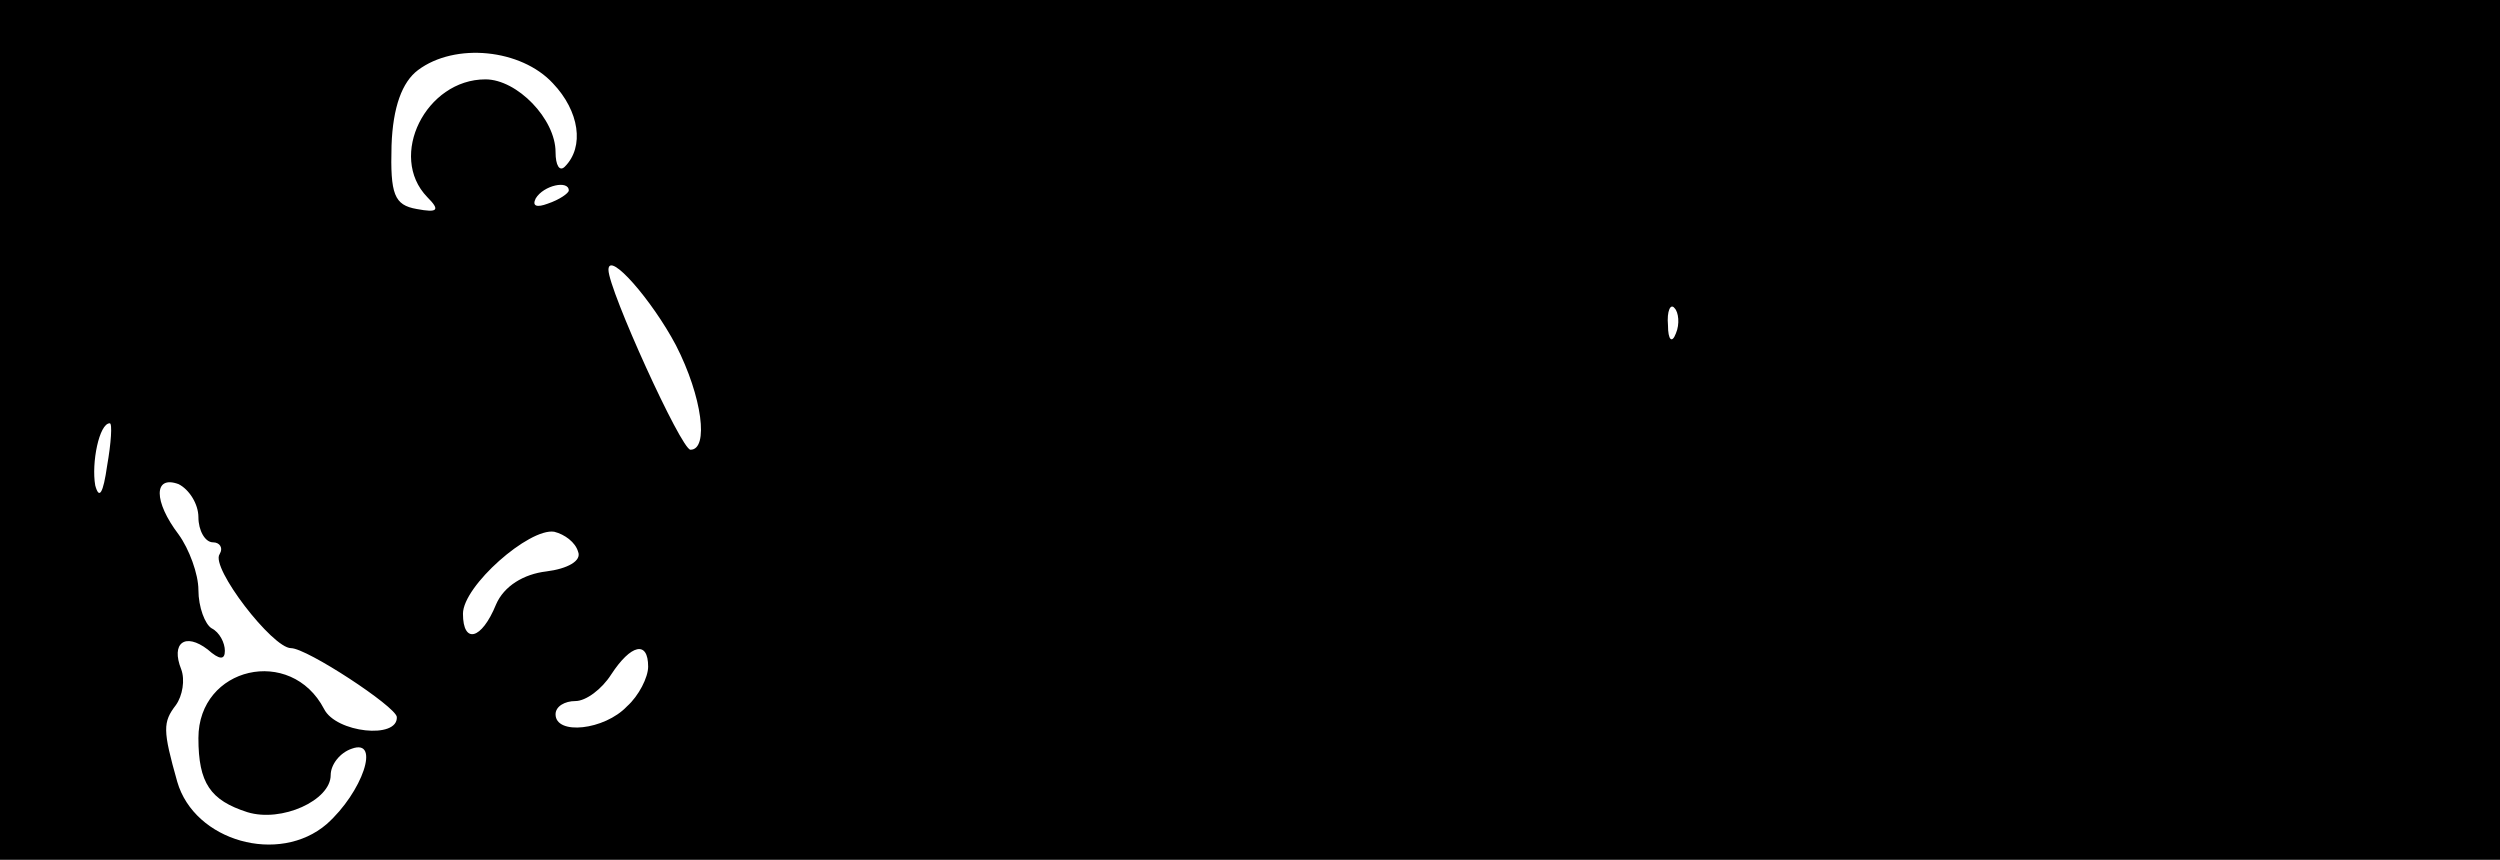
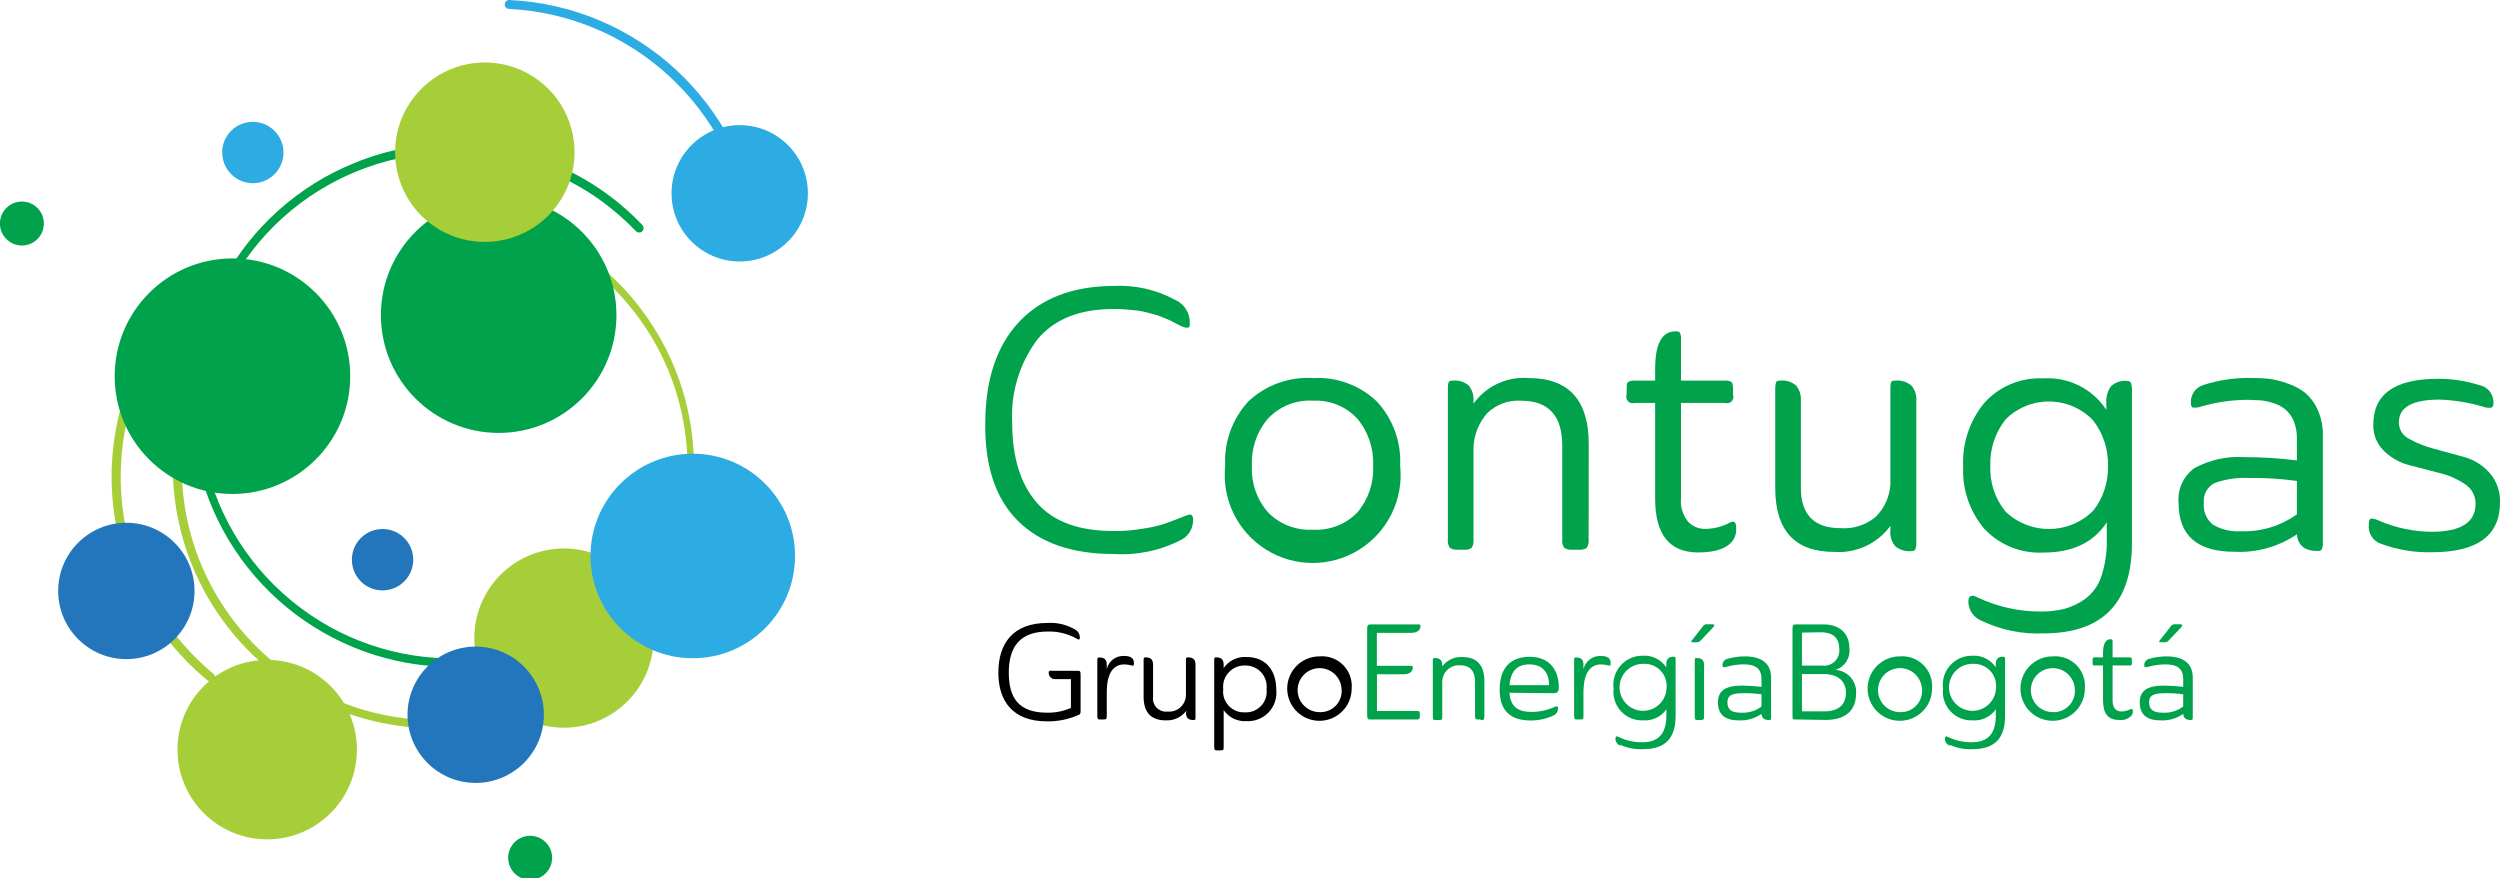
- <svg xmlns="http://www.w3.org/2000/svg" version="1.0" width="189pt" height="65pt" viewBox="0 0 189 65" preserveAspectRatio="xMidYMid meet">
-   <g transform="translate(0,65) scale(0.1,-0.1)" fill="#000000" stroke="none">
-     <path d="M0 325 l0 -325 945 0 945 0 0 325 0 325 -945 0 -945 0 0 -325z m418 262 c20 -21 24 -48 9 -63 -4 -4 -7 1 -7 11 0 25 -29 55 -53 55 -45 0 -74 -58 -44 -89 10 -10 8 -12 -8 -9 -17 3 -20 11 -19 48 1 29 8 48 20 57 28 21 78 16 102 -10z m12 -81 c0 -2 -7 -7 -16 -10 -8 -3 -12 -2 -9 4 6 10 25 14 25 6z m81 -117 c20 -39 25 -79 11 -79 -7 0 -62 121 -62 136 0 15 33 -23 51 -57z m756 9 c-3 -8 -6 -5 -6 6 -1 11 2 17 5 13 3 -3 4 -12 1 -19z m-1186 -100 c-3 -21 -6 -26 -9 -15 -3 17 3 47 11 47 2 0 1 -15 -2 -32z m69 -39 c0 -10 5 -19 11 -19 5 0 8 -4 5 -9 -7 -10 40 -71 54 -71 12 0 79 -44 80 -52 1 -17 -46 -12 -55 6 -25 48 -95 32 -95 -22 0 -34 9 -47 37 -56 26 -8 63 9 63 28 0 8 7 17 16 20 22 8 8 -33 -19 -57 -36 -31 -100 -13 -113 32 -11 39 -11 45 -1 58 5 7 7 19 4 27 -8 20 3 28 20 15 9 -8 13 -8 13 -1 0 6 -4 14 -10 17 -5 3 -10 16 -10 29 0 12 -7 31 -15 42 -19 25 -19 45 0 38 8 -4 15 -15 15 -25z m287 -26 c3 -7 -8 -13 -24 -15 -17 -2 -32 -11 -38 -25 -11 -27 -25 -30 -25 -7 0 21 50 65 69 62 8 -2 16 -8 18 -15z m53 -87 c0 -8 -7 -22 -16 -30 -17 -18 -54 -22 -54 -6 0 6 7 10 15 10 8 0 20 9 27 20 15 23 28 26 28 6z" />
+ <svg xmlns="http://www.w3.org/2000/svg" viewBox="0 0 227.35 79.84">
+   <defs>
+     <style>.cls-1{fill:none;}.cls-2{fill:#a6ce39;}.cls-3{clip-path:url(#clip-path);}.cls-4{clip-path:url(#clip-path-2);}.cls-5{fill:#00a34b;}.cls-6{fill:#2376bc;}.cls-7{fill:#2cace3;}</style>
+     <clipPath id="clip-path">
+       <rect class="cls-1" x="15.74" y="18.68" width="47.56" height="47.55" />
+     </clipPath>
+     <clipPath id="clip-path-2">
+       <rect class="cls-1" x="17.38" y="13.07" width="41.14" height="47.59" />
+     </clipPath>
+   </defs>
+   <g id="Capa_2" data-name="Capa 2">
+     <g id="Capa_1-2" data-name="Capa 1">
+       <path class="cls-2" d="M19.16,62a.43.43,0,0,1-.25-.09,24,24,0,0,1,.23-37.27.4.4,0,0,1,.57.07.41.41,0,0,1-.07.57,23.22,23.22,0,0,0-.22,36,.41.41,0,0,1-.26.72" />
+       <g class="cls-3">
+         <path class="cls-2" d="M39.54,66.23A23.82,23.82,0,0,1,18.09,52.8a23.67,23.67,0,0,1-2.35-9.3.41.41,0,0,1,.81,0,23,23,0,0,0,2.27,9,23,23,0,1,0,21.64-33,.4.4,0,0,1-.38-.42.41.41,0,0,1,.42-.39,23.79,23.79,0,0,1-1,47.55" />
+       </g>
+       <g class="cls-4">
+         <path class="cls-5" d="M41.18,60.65a23.79,23.79,0,0,1-8.87-45.86,23.61,23.61,0,0,1,18.21.2,23.45,23.45,0,0,1,7.89,5.47.41.41,0,0,1,0,.57.4.4,0,0,1-.57,0,23.83,23.83,0,0,0-3.31-2.87,23.31,23.31,0,0,0-4.31-2.41A23,23,0,1,0,55.54,54.8a.41.41,0,0,1,.51.63,23.79,23.79,0,0,1-14.87,5.22" />
+       </g>
+       <path class="cls-5" d="M10.43,34.22a10.71,10.71,0,1,1,10.7,10.7,10.7,10.7,0,0,1-10.7-10.7" />
+       <path class="cls-5" d="M34.64,28.66a10.71,10.71,0,1,1,10.7,10.71,10.71,10.71,0,0,1-10.7-10.71" />
+       <path class="cls-2" d="M43.18,58.88a8.15,8.15,0,1,1,9,7.25,8.15,8.15,0,0,1-9-7.25" />
+       <path class="cls-2" d="M35.93,13.87A8.16,8.16,0,1,1,44.08,22a8.15,8.15,0,0,1-8.15-8.16" />
+       <path class="cls-2" d="M16.14,68.18a8.16,8.16,0,1,1,8.16,8.15,8.15,8.15,0,0,1-8.16-8.15" />
+       <path class="cls-6" d="M32,50.91a2.79,2.79,0,1,1,2.78,2.78A2.78,2.78,0,0,1,32,50.91" />
+       <path class="cls-7" d="M68.55,21.39a.4.4,0,0,1-.4-.35A23.22,23.22,0,0,0,46.29.81.4.4,0,0,1,45.9.39.41.41,0,0,1,46.32,0,24,24,0,0,1,69,20.94a.4.4,0,0,1-.35.45h0" />
+       <path class="cls-7" d="M53.7,50.56a9.3,9.3,0,1,1,9.3,9.3,9.3,9.3,0,0,1-9.3-9.3" />
+       <path class="cls-7" d="M61.07,17.58a6.2,6.2,0,1,1,6.2,6.2,6.2,6.2,0,0,1-6.2-6.2" />
+       <path class="cls-7" d="M20.2,13.87A2.79,2.79,0,1,1,23,16.66a2.79,2.79,0,0,1-2.79-2.79" />
+       <path class="cls-5" d="M47.13,79.69a2,2,0,0,1,1.49-3.64,2,2,0,1,1-1.49,3.64" />
+       <path class="cls-6" d="M37.06,65a6.2,6.2,0,1,1,6.2,6.2,6.2,6.2,0,0,1-6.2-6.2" />
+       <path class="cls-6" d="M5.29,53.74a6.2,6.2,0,1,1,6.2,6.2,6.2,6.2,0,0,1-6.2-6.2" />
+       <path class="cls-5" d="M1.24,22.18a2,2,0,1,1,2.6-1.09,2,2,0,0,1-2.6,1.09" />
+       <path d="M95.65,61H97.9c.33,0,.37,0,.37.4v3.2c0,.28,0,.36-.27.45a6.72,6.72,0,0,1-2.79.55c-3.1,0-4.42-1.83-4.42-4.43s1.28-4.52,4.47-4.52a4.41,4.41,0,0,1,2.61.66.79.79,0,0,1,.33.63c0,.17,0,.26-.18.2a5.11,5.11,0,0,0-2.72-.71c-2.64,0-3.56,1.49-3.56,3.74s.86,3.64,3.47,3.64a5.13,5.13,0,0,0,2.18-.43V61.76H96a.57.57,0,0,1-.63-.59c0-.17.08-.18.32-.18" />
+       <path d="M100.65,62.83v2.26c0,.3-.05.34-.34.34h-.18c-.28,0-.34,0-.34-.34v-5c0-.23,0-.3.17-.3.49,0,.69.2.69.68v.39a1.54,1.54,0,0,1,1.57-1.21c.7,0,.9.27.9.66,0,.2,0,.25-.2.21a2.72,2.72,0,0,0-.67-.1c-1.07,0-1.58.91-1.6,2.42" />
+       <path d="M107.88,64.8v-.16a2.18,2.18,0,0,1-1.88.87c-1.41,0-2-.82-2-2.14V60.08c0-.23,0-.3.17-.3.49,0,.69.2.69.68v2.9a1.19,1.19,0,0,0,1.32,1.35,1.53,1.53,0,0,0,1.67-1.46V60.08c0-.23,0-.3.17-.3.49,0,.7.2.7.68v4.72c0,.23,0,.3-.17.3-.49,0-.7-.2-.7-.68" />
+       <path d="M111.28,64.54V67.9c0,.3,0,.34-.34.34h-.18c-.28,0-.34,0-.34-.34V60.08c0-.23,0-.3.17-.3.49,0,.69.2.69.68v.29a2.33,2.33,0,0,1,2.1-1c1.72,0,2.68,1.2,2.68,2.94a2.58,2.58,0,0,1-2.69,2.89,2.34,2.34,0,0,1-2.09-1m1.9.2a1.88,1.88,0,0,0,2-2.1,1.92,1.92,0,0,0-1.94-2.16,1.94,1.94,0,0,0-2,2.16,1.89,1.89,0,0,0,2,2.1" />
+       <path d="M120,59.69a2.7,2.7,0,0,1,2.92,2.93A2.93,2.93,0,1,1,120,59.69m0,5.07a1.92,1.92,0,0,0,2-2.14,2,2,0,1,0-2,2.14" />
+       <path class="cls-5" d="M124.33,65.1V57.2c0-.36.06-.42.4-.42h4.18c.21,0,.27,0,.27.16,0,.32-.25.61-.83.61h-3.14v3h3c.21,0,.27,0,.27.15,0,.32-.24.62-.83.62h-2.43v3.34h3.58c.27,0,.32,0,.32.3v.18c0,.25-.05.29-.32.29h-4.11c-.29,0-.35,0-.35-.33" />
+       <path class="cls-5" d="M134.66,65.43h-.18c-.28,0-.34,0-.34-.34V62c0-.88-.36-1.5-1.38-1.5a1.51,1.51,0,0,0-1.6,1.55v3.09c0,.3,0,.34-.34.34h-.18c-.28,0-.34,0-.34-.34v-5c0-.23,0-.3.17-.3.49,0,.69.2.69.68v.09a2.09,2.09,0,0,1,1.83-.86c1.43,0,2,.86,2,2.2v3.2c0,.3-.06.34-.35.34" />
+       <path class="cls-5" d="M137.27,63c.09,1.32.84,1.74,2,1.74a5.09,5.09,0,0,0,2.17-.48c.17-.07.25,0,.25.14a.73.73,0,0,1-.49.7,4.79,4.79,0,0,1-2,.42c-1.72,0-2.82-.77-2.82-2.79s1-3,2.74-3,2.64,1.14,2.64,2.81c0,.27-.08.5-.47.5Zm0-.69h3.6c0-1.15-.58-1.89-1.79-1.89s-1.7.72-1.81,1.89" />
+       <path class="cls-5" d="M144,62.83v2.26c0,.3,0,.34-.34.34h-.17c-.28,0-.34,0-.34-.34v-5c0-.23,0-.3.17-.3.49,0,.68.2.68.68v.39a1.56,1.56,0,0,1,1.58-1.21c.69,0,.89.27.89.66,0,.2,0,.25-.2.21a2.59,2.59,0,0,0-.67-.1c-1.06,0-1.57.91-1.6,2.42" />
+       <path class="cls-5" d="M147.37,67.82a.68.68,0,0,1-.46-.64c0-.22.1-.26.29-.16a4.76,4.76,0,0,0,2.15.48c1,0,2.19-.33,2.19-2.42v-.57a2.37,2.37,0,0,1-2.11,1,2.59,2.59,0,0,1-2.69-2.88,2.64,2.64,0,0,1,2.68-3,2.37,2.37,0,0,1,2.11,1.05v-.22c0-.51.19-.74.68-.74.16,0,.17.07.17.34v5.07c0,2.48-1.45,3-3,3a4.37,4.37,0,0,1-2.06-.41m2.24-7.35a2.14,2.14,0,1,0,2,2.17,2,2,0,0,0-2-2.17" />
+       <path class="cls-5" d="M154.83,57a.42.42,0,0,1,.45-.23h.45c.18,0,.23.11.07.27l-1.18,1.25a.41.41,0,0,1-.33.12h-.39c-.1,0-.14,0-.06-.15Zm.14,3.51v4.63c0,.3-.05.34-.33.34h-.18c-.28,0-.34,0-.34-.34v-5c0-.23,0-.3.17-.3.49,0,.68.2.68.68" />
+       <path class="cls-5" d="M158.42,62.35a16.14,16.14,0,0,1,1.77.11v-.73c0-1.2-.94-1.31-1.65-1.31a5.86,5.86,0,0,0-1.54.22c-.31.09-.35,0-.35-.11a.56.56,0,0,1,.42-.61,5.78,5.78,0,0,1,1.62-.23c.83,0,2.37.2,2.37,1.92v3.57c0,.23,0,.3-.17.3-.46,0-.66-.17-.7-.56a3.27,3.27,0,0,1-2.08.59c-1.27,0-1.88-.55-1.88-1.64s.73-1.52,2.19-1.52m1.77.79a10,10,0,0,0-1.6-.1c-.93,0-1.5.11-1.5.83s.46.94,1.23.94a2.8,2.8,0,0,0,1.87-.56Z" />
+       <path class="cls-5" d="M163.35,65.43c-.28,0-.34,0-.34-.31V57.19c0-.35.06-.41.39-.41h2.39c1.69,0,2.39,1,2.39,2.14a1.83,1.83,0,0,1-1.27,2,2,2,0,0,1,1.88,2.17c0,1.42-.85,2.38-2.76,2.38Zm.52-7.9v3h1.85A1.38,1.38,0,0,0,167.26,59c0-.84-.41-1.5-1.68-1.5Zm0,3.77v3.39h2c1.44,0,2-.69,2-1.7s-.7-1.69-2-1.69Z" />
+       <path class="cls-5" d="M172.78,59.69a2.71,2.71,0,0,1,2.92,2.93,2.93,2.93,0,1,1-2.92-2.93m0,5.07a1.92,1.92,0,0,0,2-2.14,2,2,0,1,0-2,2.14" />
+       <path class="cls-5" d="M177.33,67.82a.68.68,0,0,1-.46-.64c0-.22.1-.26.29-.16a4.76,4.76,0,0,0,2.15.48c1,0,2.19-.33,2.19-2.42v-.57a2.37,2.37,0,0,1-2.11,1,2.59,2.59,0,0,1-2.69-2.88,2.64,2.64,0,0,1,2.68-3,2.37,2.37,0,0,1,2.11,1.05v-.22c0-.51.19-.74.68-.74.16,0,.17.07.17.34v5.07c0,2.48-1.45,3-3,3a4.37,4.37,0,0,1-2.06-.41m2.24-7.35a2.14,2.14,0,1,0,2,2.17,2,2,0,0,0-2-2.17" />
+       <path class="cls-5" d="M186.68,59.69a2.7,2.7,0,0,1,2.92,2.93,2.93,2.93,0,1,1-2.92-2.93m0,5.07a1.92,1.92,0,0,0,2-2.14,2,2,0,1,0-2,2.14" />
+       <path class="cls-5" d="M192.12,58.43v1.35h1.48c.23,0,.27,0,.27.28v.18c0,.26,0,.28-.27.28h-1.48V63.7c0,.83.44,1,.8,1a1.82,1.82,0,0,0,.85-.22c.13,0,.19,0,.19.19a.66.66,0,0,1-.08.36,1.33,1.33,0,0,1-1.19.44c-1,0-1.44-.59-1.44-1.8V60.52h-.68c-.24,0-.27,0-.27-.28v-.18c0-.25,0-.28.27-.28h.68v-.41c0-.88.28-1.24.68-1.24.18,0,.19.06.19.3" />
+       <path class="cls-5" d="M196.77,62.35a15.85,15.85,0,0,1,1.77.11v-.73c0-1.2-.94-1.31-1.65-1.31a6,6,0,0,0-1.54.22c-.3.09-.35,0-.35-.11a.57.57,0,0,1,.43-.61,5.76,5.76,0,0,1,1.61-.23c.83,0,2.37.2,2.37,1.92v3.57c0,.23,0,.3-.17.3-.45,0-.66-.17-.7-.56a3.26,3.26,0,0,1-2.07.59c-1.27,0-1.88-.55-1.88-1.64s.73-1.52,2.18-1.52m1.77.79a10,10,0,0,0-1.6-.1c-.93,0-1.5.11-1.5.83s.46.94,1.23.94a2.78,2.78,0,0,0,1.87-.56ZM197.38,57a.44.44,0,0,1,.46-.23h.45c.18,0,.23.11.07.27l-1.18,1.25a.42.42,0,0,1-.33.12h-.39c-.1,0-.14,0-.07-.15Z" />
+       <path class="cls-5" d="M89.6,38.57q0-6,3.05-9.27T101.29,26a10.63,10.63,0,0,1,5.58,1.27,2.23,2.23,0,0,1,1.33,2.09c0,.24,0,.39-.13.43a.93.93,0,0,1-.57-.1,4.15,4.15,0,0,1-.51-.25l-.58-.3-.59-.25a6.26,6.26,0,0,0-.71-.26l-.75-.2a8.29,8.29,0,0,0-.91-.19l-1-.09a11.21,11.21,0,0,0-1.17-.05q-4.65,0-6.94,2.77a11.56,11.56,0,0,0-2.29,7.59q0,4.68,2.24,7.26t7,2.57a15.25,15.25,0,0,0,2.71-.22,12.91,12.91,0,0,0,1.91-.44c.44-.16,1.08-.4,1.92-.73.27-.11.45-.14.54-.07a.68.68,0,0,1,.13.5,2,2,0,0,1-1,1.72,11.71,11.71,0,0,1-6.22,1.33q-5.67,0-8.7-3T89.6,38.57Z" />
+       <path class="cls-5" d="M111.42,42.35a8,8,0,0,1,2.09-5.83,7.85,7.85,0,0,1,5.88-2.14,7.77,7.77,0,0,1,5.85,2.16,8,8,0,0,1,2.09,5.81,8,8,0,1,1-15.91,0Zm3.89-4.28a6.12,6.12,0,0,0-1.46,4.28,6,6,0,0,0,1.46,4.24,5.28,5.28,0,0,0,4.08,1.58,5.22,5.22,0,0,0,4.06-1.58,6.09,6.09,0,0,0,1.42-4.24,6.21,6.21,0,0,0-1.44-4.28,5.1,5.1,0,0,0-4-1.63A5.17,5.17,0,0,0,115.31,38.07Z" />
+       <path class="cls-5" d="M144.47,49.06a1.13,1.13,0,0,1-.18.77,1.18,1.18,0,0,1-.75.16H143a1.17,1.17,0,0,1-.74-.16,1.07,1.07,0,0,1-.19-.77V40.52q0-4.08-3.75-4.08a4.05,4.05,0,0,0-3.07,1.13A5,5,0,0,0,134,40.66v8.4a1.2,1.2,0,0,1-.17.77,1.16,1.16,0,0,1-.76.16h-.47a1.17,1.17,0,0,1-.74-.16,1.07,1.07,0,0,1-.19-.77V35.44a1.94,1.94,0,0,1,.07-.68c0-.1.18-.15.4-.15a1.93,1.93,0,0,1,1.43.45,2,2,0,0,1,.43,1.41v.24a5.61,5.61,0,0,1,5-2.33c3.66,0,5.48,2,5.48,6Z" />
+       <path class="cls-5" d="M152.38,30.13c.22,0,.36.05.41.15a1.66,1.66,0,0,1,.08.68v3.65h4a.9.9,0,0,1,.6.14c.09.08.13.29.13.63v.5a.58.58,0,0,1-.73.76h-4v8.63a3,3,0,0,0,.65,2.18,2.12,2.12,0,0,0,1.55.65,4.84,4.84,0,0,0,2.29-.6c.18-.09.31-.09.4,0s.13.26.13.55a1.86,1.86,0,0,1-.23,1c-.51.79-1.59,1.19-3.22,1.19-2.62,0-3.92-1.63-3.92-4.88V36.64h-1.86a.58.58,0,0,1-.73-.76v-.5c0-.34,0-.55.13-.63a.9.9,0,0,1,.6-.14h1.86V33.52Q150.52,30.13,152.38,30.13Z" />
+       <path class="cls-5" d="M173.8,50.12a2,2,0,0,1-1.44-.44,1.94,1.94,0,0,1-.45-1.42v-.43a5.82,5.82,0,0,1-5.12,2.36c-3.56,0-5.35-1.94-5.35-5.81V35.44a2.22,2.22,0,0,1,.07-.68c.05-.1.18-.15.4-.15a1.93,1.93,0,0,1,1.43.45,2,2,0,0,1,.43,1.41v7.87q0,3.69,3.59,3.69A4.48,4.48,0,0,0,170.58,47a4.55,4.55,0,0,0,1.33-2.9V35.44a2.34,2.34,0,0,1,.06-.68c.05-.1.18-.15.4-.15a2,2,0,0,1,1.45.45,1.93,1.93,0,0,1,.45,1.41V49.29a1.61,1.61,0,0,1-.09.67C174.13,50.07,174,50.12,173.8,50.12Z" />
+       <path class="cls-5" d="M185.83,57.6a11.85,11.85,0,0,1-5.59-1.13A1.92,1.92,0,0,1,179,54.74c0-.55.27-.7.8-.43a13.21,13.21,0,0,0,5.85,1.3,8.51,8.51,0,0,0,2.12-.25,6.11,6.11,0,0,0,1.86-.9,4.19,4.19,0,0,0,1.45-2,9.86,9.86,0,0,0,.51-3.4l0-1.56c-1.2,1.84-3.12,2.75-5.75,2.75a6.89,6.89,0,0,1-5.37-2.14,8.18,8.18,0,0,1-1.94-5.69,8.47,8.47,0,0,1,1.94-5.8,6.77,6.77,0,0,1,5.34-2.21,6.36,6.36,0,0,1,5.74,2.86v-.6a2.35,2.35,0,0,1,.43-1.55,1.85,1.85,0,0,1,1.43-.48c.2,0,.33.06.38.19a2,2,0,0,1,.09.74V49.33Q193.9,57.6,185.83,57.6Zm5.87-15.21a6.47,6.47,0,0,0-1.36-4.17,5.57,5.57,0,0,0-7.94-.09A6.4,6.4,0,0,0,181,42.35a6.19,6.19,0,0,0,1.36,4.15,5.7,5.7,0,0,0,8-.06A6.32,6.32,0,0,0,191.7,42.39Z" />
+       <path class="cls-5" d="M198.12,45.74a3.51,3.51,0,0,1,1.44-3.17,8.37,8.37,0,0,1,4.5-1,38.74,38.74,0,0,1,4.82.3v-2a4,4,0,0,0-.3-1.61,2.86,2.86,0,0,0-.72-1,3,3,0,0,0-1.06-.58,5.33,5.33,0,0,0-1.18-.27c-.35,0-.76-.05-1.23-.05a15.3,15.3,0,0,0-4.18.6,1.66,1.66,0,0,1-.8.1c-.11,0-.17-.18-.17-.4A1.6,1.6,0,0,1,200.41,35a13.47,13.47,0,0,1,4.38-.63,15,15,0,0,1,1.56.08,8.22,8.22,0,0,1,1.68.42,5.47,5.47,0,0,1,1.61.86,4.3,4.3,0,0,1,1.13,1.53,5.44,5.44,0,0,1,.47,2.33v9.69a1.61,1.61,0,0,1-.09.67c-.05.11-.18.16-.38.16-1.17,0-1.8-.5-1.89-1.52a9.29,9.29,0,0,1-5.65,1.59Q198.12,50.19,198.12,45.74Zm10.76,1v-3a27.42,27.42,0,0,0-4.35-.27,7.93,7.93,0,0,0-3.11.45,1.79,1.79,0,0,0-1,1.81,2.22,2.22,0,0,0,.85,2,4.5,4.5,0,0,0,2.51.58A8.2,8.2,0,0,0,208.88,46.77Z" />
+       <path class="cls-5" d="M221.86,36.34c-2.48,0-3.71.69-3.71,2.08a1.67,1.67,0,0,0,.95,1.5,9.68,9.68,0,0,0,2.28.9l2.7.74A4.76,4.76,0,0,1,226.4,43a3.85,3.85,0,0,1,.95,2.7c0,3-2.06,4.52-6.18,4.52a12.34,12.34,0,0,1-4.62-.76,1.64,1.64,0,0,1-1.13-1.76c0-.31.06-.49.17-.53s.37,0,.79.19a12.19,12.19,0,0,0,4.75,1q4,0,4-2.56a2.08,2.08,0,0,0-1-1.79,7,7,0,0,0-2.3-1l-2.7-.7a5.09,5.09,0,0,1-2.3-1.27,3.2,3.2,0,0,1-1-2.44q0-4.16,5.91-4.15a12.17,12.17,0,0,1,3.69.56,1.61,1.61,0,0,1,1.33,1.6c0,.26-.06.42-.19.46a1.57,1.57,0,0,1-.81-.1A15.82,15.82,0,0,0,221.86,36.34Z" />
+     </g>
  </g>
</svg>
